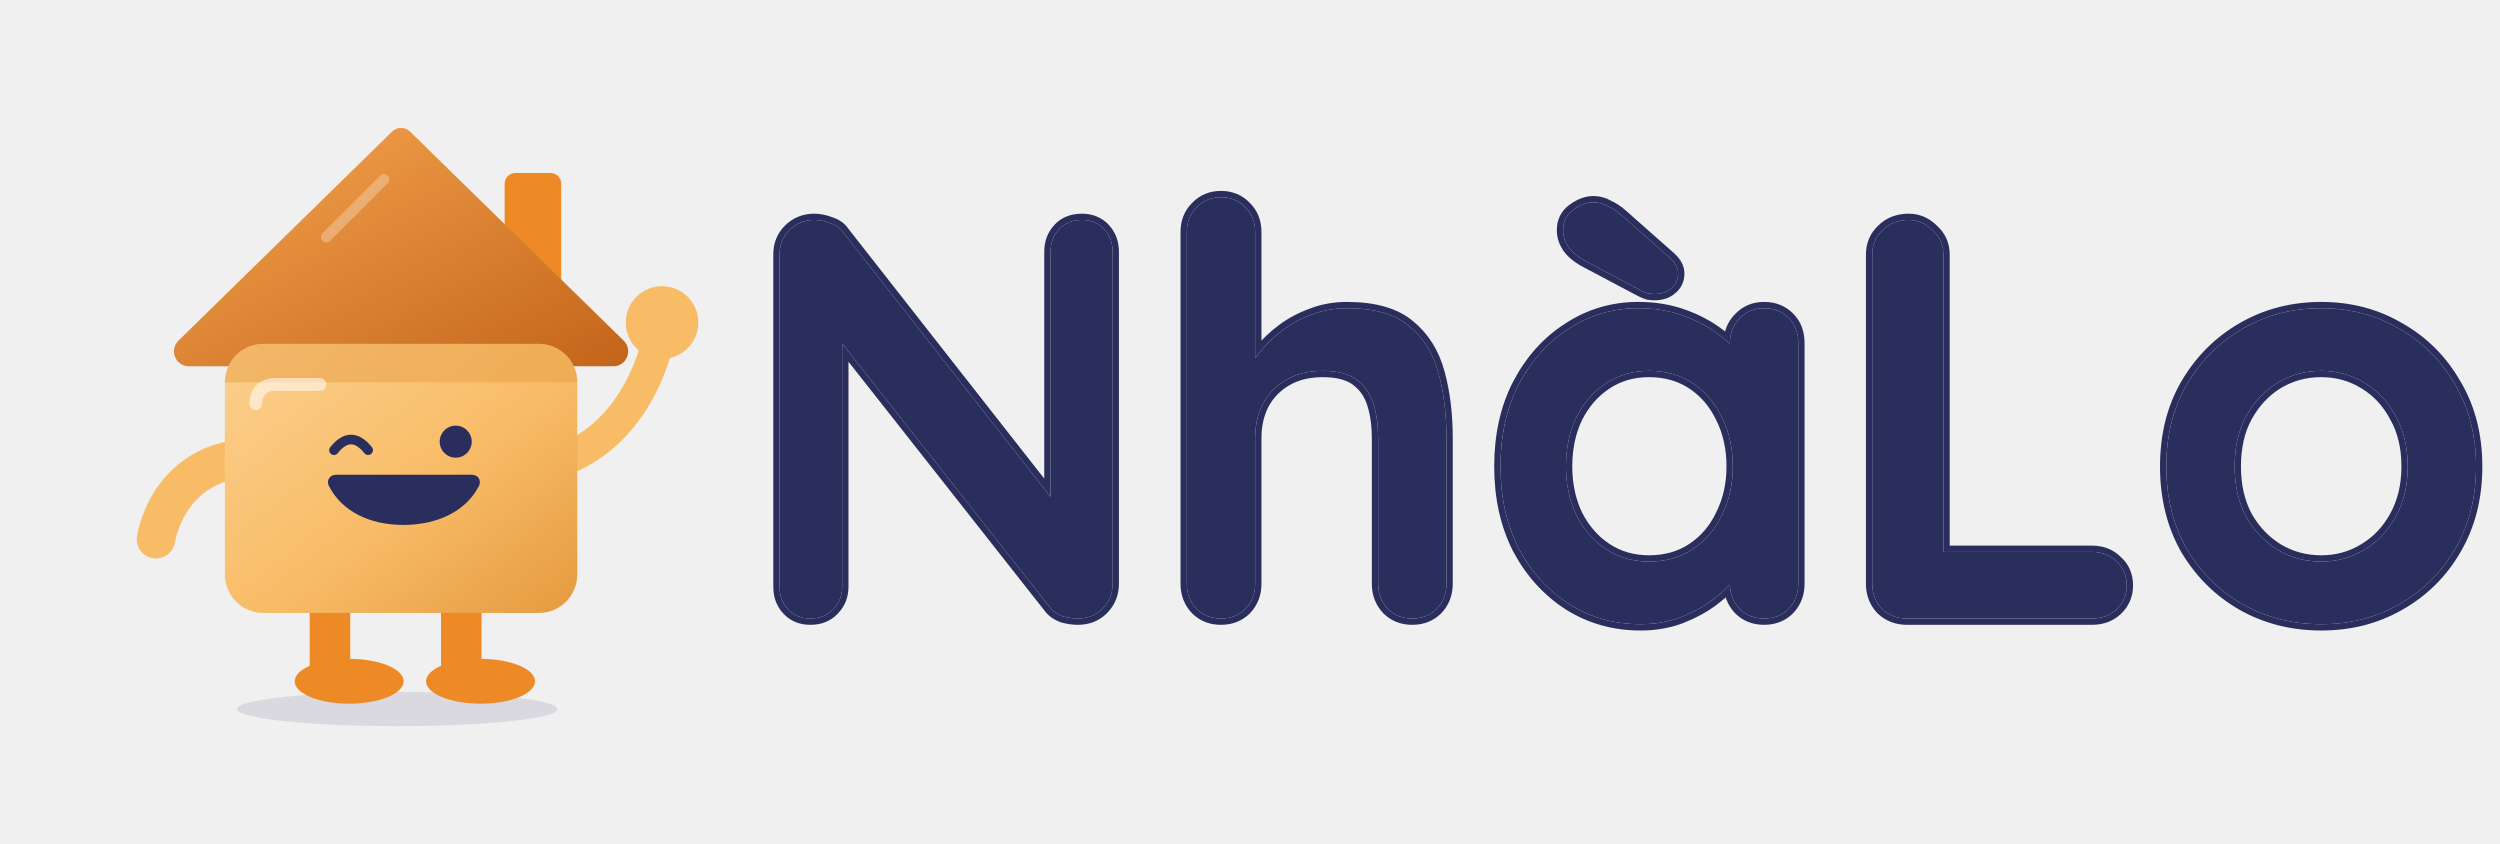
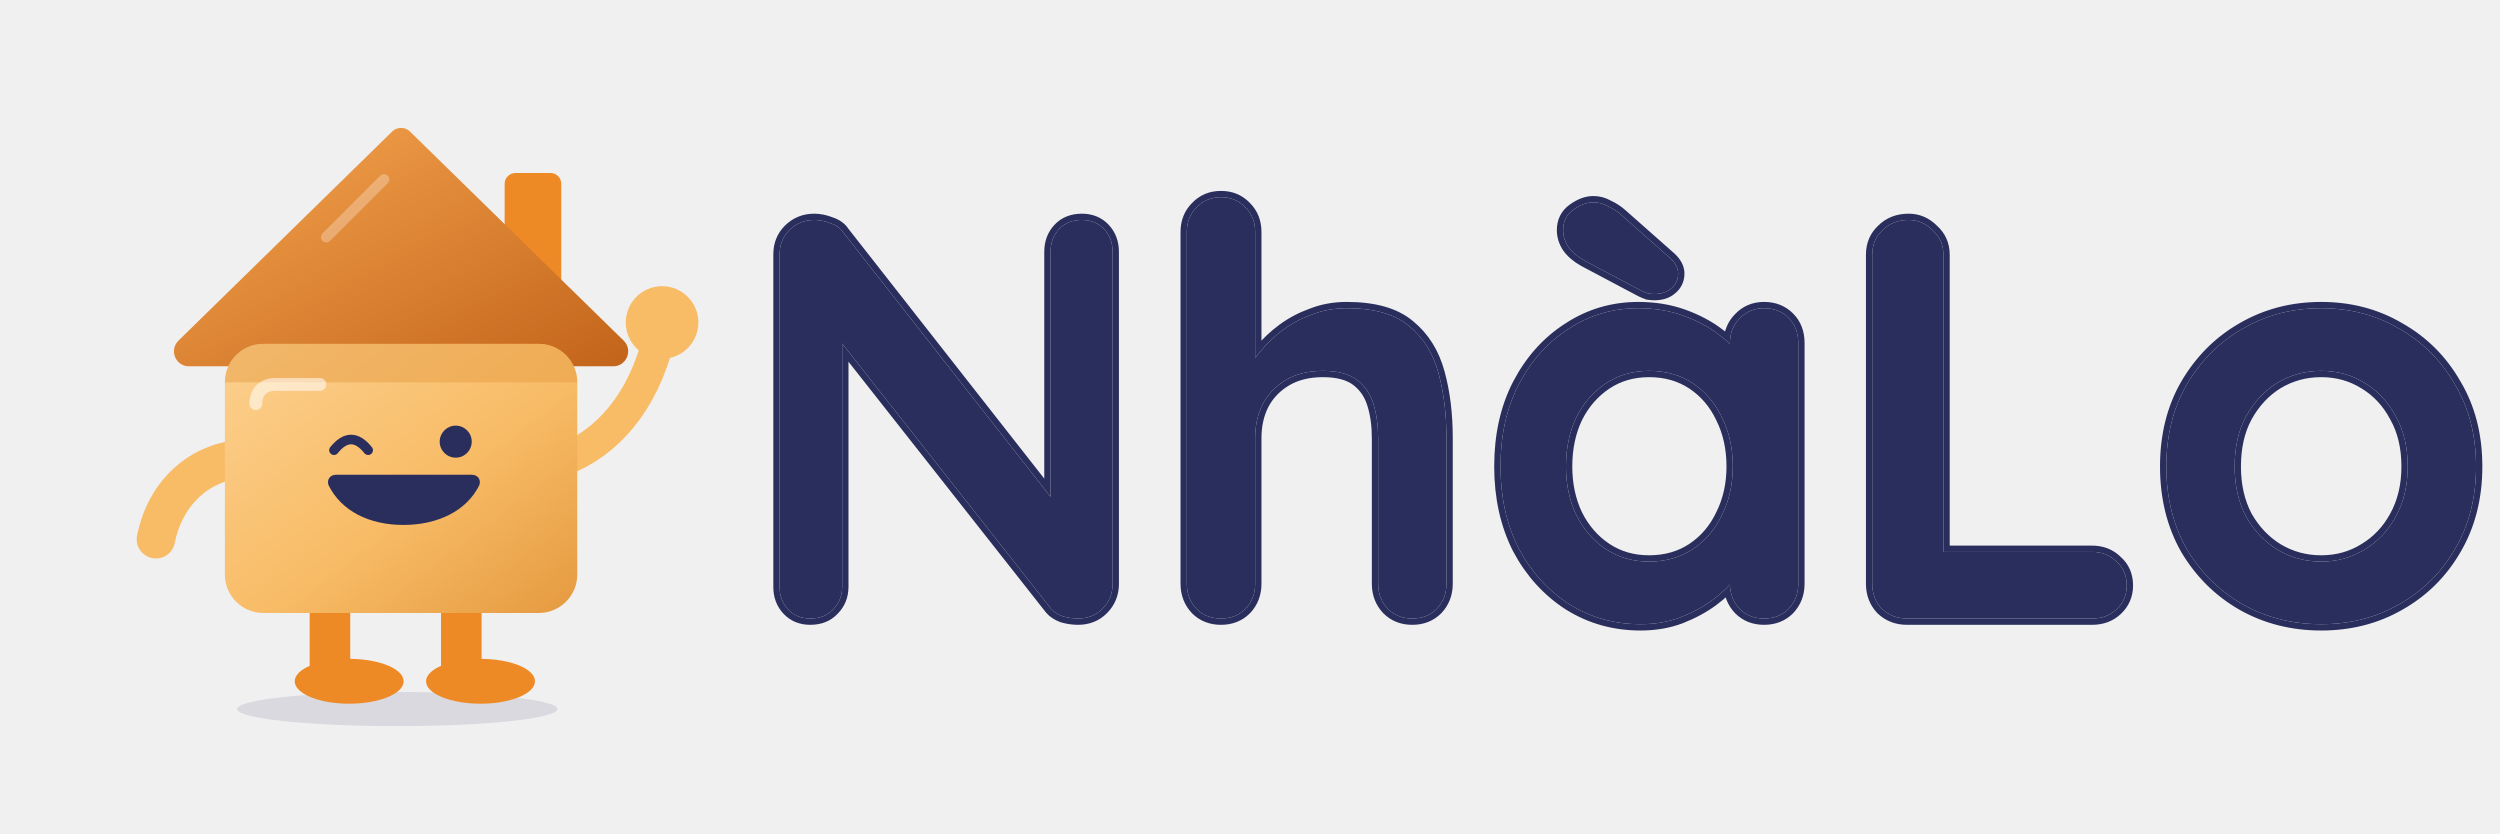
- <svg xmlns="http://www.w3.org/2000/svg" width="172" height="58" viewBox="0 0 172 58" fill="none">
-   <g id="Property 1=LOGO TEXT 1">
-     <path id="Vector" opacity="0.12" d="M27.33 49.958C33.416 49.958 38.35 49.431 38.35 48.782C38.35 48.133 33.416 47.607 27.33 47.607C21.244 47.607 16.31 48.133 16.31 48.782C16.31 49.431 21.244 49.958 27.33 49.958Z" fill="#2A2E5C" />
-     <path id="Vector_2" d="M22.701 39.452V46.137" stroke="#EE8A26" stroke-width="2.792" stroke-linecap="round" stroke-linejoin="round" />
-     <path id="Vector_3" d="M24.024 48.415C26.093 48.415 27.77 47.724 27.77 46.872C27.77 46.02 26.093 45.329 24.024 45.329C21.954 45.329 20.277 46.02 20.277 46.872C20.277 47.724 21.954 48.415 24.024 48.415Z" fill="#EE8A26" />
-     <path id="Vector_4" d="M31.737 39.452V46.137" stroke="#EE8A26" stroke-width="2.792" stroke-linecap="round" stroke-linejoin="round" />
-     <path id="Vector_5" d="M33.06 48.415C35.129 48.415 36.807 47.724 36.807 46.872C36.807 46.02 35.129 45.329 33.06 45.329C30.991 45.329 29.313 46.02 29.313 46.872C29.313 47.724 30.991 48.415 33.06 48.415Z" fill="#EE8A26" />
-     <path id="Vector_6" d="M16.456 31.591C13.518 31.885 11.314 34.089 10.726 37.101" stroke="#F8BC67" stroke-width="2.645" stroke-linecap="round" stroke-linejoin="round" />
-     <path id="Vector_7" d="M38.864 31.591C41.802 30.415 44.227 27.697 45.329 23.289" stroke="#F8BC67" stroke-width="2.204" stroke-linecap="round" stroke-linejoin="round" />
-     <path id="Vector_8" d="M45.55 24.685C46.929 24.685 48.047 23.567 48.047 22.187C48.047 20.808 46.929 19.689 45.55 19.689C44.17 19.689 43.052 20.808 43.052 22.187C43.052 23.567 44.17 24.685 45.55 24.685Z" fill="#F8BC67" />
-     <path id="Vector_9" d="M35.454 11.904H37.879C38.283 11.904 38.613 12.235 38.613 12.639V20.867H34.72V12.639C34.72 12.235 35.05 11.904 35.454 11.904Z" fill="#EE8A26" />
-     <path id="Vector_10" d="M26.976 9.053C27.322 8.715 27.865 8.715 28.21 9.053L42.911 23.438C43.565 24.085 43.11 25.201 42.191 25.201H12.995C12.077 25.201 11.622 24.085 12.275 23.438L26.976 9.053Z" fill="url(#paint0_linear_154_346)" />
-     <path id="Vector_11" d="M18.116 23.659H37.071C38.532 23.659 39.715 24.841 39.715 26.303V39.528C39.715 40.989 38.532 42.172 37.071 42.172H18.116C16.654 42.172 15.471 40.989 15.471 39.528V26.303C15.471 24.841 16.654 23.659 18.116 23.659Z" fill="url(#paint1_linear_154_346)" />
-     <path id="Vector_12" opacity="0.45" d="M15.471 26.303C15.471 24.841 16.654 23.659 18.116 23.659H37.071C38.532 23.659 39.715 24.841 39.715 26.303H15.471Z" fill="#E59A3F" />
-     <path id="Vector_13" opacity="0.55" d="M17.602 27.773C17.602 26.965 18.116 26.45 18.924 26.45H22.01" stroke="white" stroke-width="0.882" stroke-linecap="round" />
-     <path id="Vector_14" opacity="0.28" d="M26.418 12.345L22.451 16.312" stroke="white" stroke-width="0.735" stroke-linecap="round" />
-     <path id="Vector_15" d="M22.978 30.973C23.762 29.994 24.545 29.994 25.329 30.973" stroke="#2A2E5C" stroke-width="0.661" stroke-linecap="round" />
-     <path id="Vector_16" d="M31.353 31.488C31.962 31.488 32.455 30.994 32.455 30.386C32.455 29.777 31.962 29.284 31.353 29.284C30.744 29.284 30.251 29.777 30.251 30.386C30.251 30.994 30.744 31.488 31.353 31.488Z" fill="#2A2E5C" />
-     <path id="Vector_17" d="M23.125 32.663H32.455C32.896 32.663 33.116 33.03 32.969 33.398C32.087 35.161 30.104 36.116 27.753 36.116C25.402 36.116 23.492 35.161 22.61 33.398C22.463 33.03 22.684 32.663 23.125 32.663Z" fill="#2A2E5C" />
-     <path id="Vector_18" d="M74.433 15.135C75.06 15.135 75.569 15.344 75.961 15.762C76.353 16.18 76.549 16.702 76.549 17.328V40.165C76.549 40.844 76.314 41.419 75.844 41.889C75.4 42.332 74.838 42.554 74.159 42.554C73.82 42.554 73.467 42.502 73.102 42.398C72.762 42.267 72.501 42.097 72.318 41.889L56.924 22.342L57.943 21.716V40.361C57.943 40.987 57.734 41.51 57.316 41.928C56.924 42.345 56.402 42.554 55.749 42.554C55.122 42.554 54.613 42.345 54.221 41.928C53.83 41.51 53.634 40.987 53.634 40.361V17.524C53.634 16.845 53.856 16.284 54.3 15.84C54.77 15.37 55.344 15.135 56.023 15.135C56.389 15.135 56.767 15.213 57.159 15.37C57.551 15.501 57.838 15.71 58.021 15.997L72.945 35.034L72.279 35.504V17.328C72.279 16.702 72.475 16.18 72.867 15.762C73.258 15.344 73.781 15.135 74.433 15.135ZM92.661 21.206C94.542 21.206 95.965 21.611 96.931 22.421C97.923 23.23 98.602 24.314 98.968 25.672C99.334 27.004 99.516 28.492 99.516 30.137V40.165C99.516 40.844 99.294 41.419 98.85 41.889C98.406 42.332 97.845 42.554 97.166 42.554C96.487 42.554 95.926 42.332 95.482 41.889C95.038 41.419 94.816 40.844 94.816 40.165V30.137C94.816 29.276 94.711 28.505 94.502 27.826C94.293 27.121 93.915 26.56 93.367 26.142C92.818 25.724 92.035 25.515 91.016 25.515C90.024 25.515 89.175 25.724 88.47 26.142C87.765 26.56 87.23 27.121 86.864 27.826C86.525 28.505 86.355 29.276 86.355 30.137V40.165C86.355 40.844 86.133 41.419 85.689 41.889C85.245 42.332 84.684 42.554 84.005 42.554C83.326 42.554 82.764 42.332 82.32 41.889C81.876 41.419 81.654 40.844 81.654 40.165V15.958C81.654 15.279 81.876 14.717 82.32 14.273C82.764 13.803 83.326 13.568 84.005 13.568C84.684 13.568 85.245 13.803 85.689 14.273C86.133 14.717 86.355 15.279 86.355 15.958V25.672L85.767 25.554C86.002 25.11 86.329 24.64 86.747 24.144C87.165 23.622 87.674 23.139 88.274 22.695C88.875 22.251 89.541 21.898 90.272 21.637C91.003 21.35 91.8 21.206 92.661 21.206ZM121.371 21.206C122.05 21.206 122.611 21.428 123.055 21.872C123.5 22.316 123.721 22.891 123.721 23.596V40.165C123.721 40.844 123.5 41.419 123.055 41.889C122.611 42.332 122.05 42.554 121.371 42.554C120.692 42.554 120.13 42.332 119.687 41.889C119.243 41.419 119.02 40.844 119.02 40.165V38.246L119.882 38.598C119.882 38.938 119.7 39.355 119.334 39.852C118.968 40.322 118.472 40.792 117.846 41.262C117.219 41.732 116.475 42.137 115.613 42.476C114.777 42.789 113.864 42.946 112.871 42.946C111.07 42.946 109.437 42.489 107.975 41.575C106.512 40.635 105.35 39.355 104.489 37.736C103.653 36.091 103.235 34.211 103.235 32.096C103.235 29.954 103.653 28.074 104.489 26.455C105.35 24.81 106.499 23.531 107.936 22.617C109.371 21.677 110.965 21.206 112.715 21.206C113.838 21.206 114.868 21.376 115.809 21.716C116.749 22.055 117.558 22.486 118.237 23.008C118.942 23.531 119.478 24.066 119.843 24.614C120.235 25.137 120.43 25.581 120.43 25.946L119.02 26.455V23.596C119.02 22.917 119.243 22.355 119.687 21.912C120.13 21.441 120.692 21.206 121.371 21.206ZM113.458 38.637C114.607 38.637 115.613 38.35 116.475 37.776C117.336 37.201 118.003 36.418 118.472 35.425C118.968 34.433 119.217 33.323 119.217 32.096C119.217 30.842 118.968 29.719 118.472 28.727C118.003 27.735 117.336 26.951 116.475 26.377C115.613 25.802 114.607 25.515 113.458 25.515C112.336 25.515 111.344 25.802 110.481 26.377C109.62 26.951 108.941 27.735 108.445 28.727C107.975 29.719 107.74 30.842 107.74 32.096C107.74 33.323 107.975 34.433 108.445 35.425C108.941 36.418 109.62 37.201 110.481 37.776C111.344 38.35 112.336 38.637 113.458 38.637ZM113.811 20.227C113.681 20.227 113.536 20.214 113.38 20.188C113.223 20.136 113.067 20.07 112.91 19.992L108.993 17.916C108.523 17.655 108.157 17.342 107.896 16.976C107.661 16.61 107.544 16.232 107.544 15.84C107.544 15.239 107.779 14.769 108.249 14.43C108.719 14.09 109.176 13.921 109.62 13.921C109.986 13.921 110.325 14.012 110.638 14.195C110.978 14.352 111.278 14.547 111.539 14.782L114.907 17.759C115.274 18.099 115.456 18.451 115.456 18.817C115.456 19.235 115.3 19.574 114.987 19.835C114.699 20.096 114.307 20.227 113.811 20.227ZM143.931 37.971C144.609 37.971 145.171 38.193 145.615 38.637C146.085 39.055 146.32 39.603 146.32 40.282C146.32 40.935 146.085 41.484 145.615 41.928C145.171 42.345 144.609 42.554 143.931 42.554H131.2C130.521 42.554 129.946 42.332 129.477 41.889C129.033 41.419 128.81 40.844 128.81 40.165V17.524C128.81 16.845 129.046 16.284 129.516 15.84C129.985 15.37 130.587 15.135 131.317 15.135C131.945 15.135 132.493 15.37 132.963 15.84C133.459 16.284 133.707 16.845 133.707 17.524V38.637L132.845 37.971H143.931ZM170.352 32.096C170.352 34.237 169.869 36.13 168.903 37.776C167.963 39.395 166.683 40.661 165.064 41.575C163.471 42.489 161.682 42.946 159.698 42.946C157.713 42.946 155.911 42.489 154.292 41.575C152.699 40.661 151.42 39.395 150.453 37.776C149.513 36.13 149.043 34.237 149.043 32.096C149.043 29.954 149.513 28.074 150.453 26.455C151.42 24.81 152.699 23.531 154.292 22.617C155.911 21.677 157.713 21.206 159.698 21.206C161.682 21.206 163.471 21.677 165.064 22.617C166.683 23.531 167.963 24.81 168.903 26.455C169.869 28.074 170.352 29.954 170.352 32.096ZM165.651 32.096C165.651 30.764 165.377 29.615 164.829 28.649C164.306 27.657 163.589 26.886 162.675 26.338C161.786 25.789 160.795 25.515 159.698 25.515C158.601 25.515 157.595 25.789 156.682 26.338C155.794 26.886 155.075 27.657 154.527 28.649C154.005 29.615 153.743 30.764 153.743 32.096C153.743 33.401 154.005 34.55 154.527 35.543C155.075 36.509 155.794 37.266 156.682 37.815C157.595 38.363 158.601 38.637 159.698 38.637C160.795 38.637 161.786 38.363 162.675 37.815C163.589 37.266 164.306 36.509 164.829 35.543C165.377 34.55 165.651 33.401 165.651 32.096Z" fill="#2A2E5C" />
-     <g id="Mask group">
-       <mask id="mask0_154_346" style="mask-type:luminance" maskUnits="userSpaceOnUse" x="53" y="13" width="118" height="31">
-         <g id="Group">
-           <path id="Vector_19" d="M170.89 13.075H53.188V43.421H170.89V13.075Z" fill="white" />
-           <path id="Vector_20" d="M74.433 15.135C75.06 15.135 75.569 15.344 75.961 15.762C76.352 16.18 76.548 16.702 76.548 17.328V40.165C76.548 40.844 76.313 41.419 75.843 41.889C75.399 42.332 74.838 42.554 74.159 42.554C73.819 42.554 73.467 42.502 73.101 42.398C72.762 42.267 72.501 42.097 72.318 41.889L56.924 22.342L57.942 21.716V40.361C57.942 40.987 57.733 41.51 57.315 41.928C56.924 42.345 56.401 42.554 55.749 42.554C55.122 42.554 54.612 42.345 54.221 41.928C53.829 41.51 53.633 40.987 53.633 40.361V17.524C53.633 16.845 53.855 16.284 54.299 15.84C54.769 15.37 55.344 15.135 56.023 15.135C56.388 15.135 56.767 15.213 57.159 15.37C57.55 15.501 57.838 15.71 58.02 15.997L72.944 35.034L72.278 35.504V17.328C72.278 16.702 72.474 16.18 72.866 15.762C73.258 15.344 73.78 15.135 74.433 15.135ZM92.661 21.206C94.541 21.206 95.964 21.611 96.931 22.421C97.923 23.23 98.602 24.314 98.967 25.672C99.333 27.004 99.516 28.492 99.516 30.137V40.165C99.516 40.844 99.294 41.419 98.85 41.889C98.406 42.332 97.845 42.554 97.166 42.554C96.487 42.554 95.925 42.332 95.481 41.889C95.037 41.419 94.815 40.844 94.815 40.165V30.137C94.815 29.276 94.711 28.505 94.502 27.826C94.293 27.121 93.915 26.56 93.366 26.142C92.818 25.724 92.034 25.515 91.016 25.515C90.023 25.515 89.175 25.724 88.47 26.142C87.765 26.56 87.229 27.121 86.864 27.826C86.524 28.505 86.355 29.276 86.355 30.137V40.165C86.355 40.844 86.132 41.419 85.689 41.889C85.245 42.332 84.683 42.554 84.004 42.554C83.325 42.554 82.764 42.332 82.32 41.889C81.876 41.419 81.654 40.844 81.654 40.165V15.958C81.654 15.279 81.876 14.717 82.32 14.273C82.764 13.803 83.325 13.568 84.004 13.568C84.683 13.568 85.245 13.803 85.689 14.273C86.132 14.717 86.355 15.279 86.355 15.958V25.672L85.767 25.554C86.002 25.11 86.328 24.64 86.746 24.144C87.164 23.622 87.673 23.139 88.274 22.695C88.874 22.251 89.54 21.898 90.272 21.637C91.003 21.35 91.799 21.206 92.661 21.206ZM121.371 21.206C122.049 21.206 122.611 21.428 123.055 21.872C123.499 22.316 123.72 22.891 123.72 23.596V40.165C123.72 40.844 123.499 41.419 123.055 41.889C122.611 42.332 122.049 42.554 121.371 42.554C120.691 42.554 120.13 42.332 119.686 41.889C119.242 41.419 119.02 40.844 119.02 40.165V38.246L119.882 38.598C119.882 38.938 119.7 39.355 119.333 39.852C118.968 40.322 118.472 40.792 117.845 41.262C117.219 41.732 116.474 42.137 115.612 42.476C114.777 42.789 113.863 42.946 112.87 42.946C111.069 42.946 109.437 42.489 107.974 41.575C106.512 40.635 105.35 39.355 104.488 37.736C103.652 36.091 103.235 34.211 103.235 32.096C103.235 29.954 103.652 28.074 104.488 26.455C105.35 24.81 106.499 23.531 107.935 22.617C109.371 21.677 110.964 21.206 112.714 21.206C113.837 21.206 114.868 21.376 115.809 21.716C116.748 22.055 117.558 22.486 118.236 23.008C118.942 23.531 119.477 24.066 119.843 24.614C120.235 25.137 120.43 25.581 120.43 25.946L119.02 26.455V23.596C119.02 22.917 119.242 22.355 119.686 21.912C120.13 21.441 120.691 21.206 121.371 21.206ZM113.458 38.637C114.607 38.637 115.612 38.35 116.474 37.776C117.336 37.201 118.002 36.418 118.472 35.425C118.968 34.433 119.216 33.323 119.216 32.096C119.216 30.842 118.968 29.719 118.472 28.727C118.002 27.735 117.336 26.951 116.474 26.377C115.612 25.802 114.607 25.515 113.458 25.515C112.335 25.515 111.343 25.802 110.481 26.377C109.619 26.951 108.941 27.735 108.444 28.727C107.974 29.719 107.739 30.842 107.739 32.096C107.739 33.323 107.974 34.433 108.444 35.425C108.941 36.418 109.619 37.201 110.481 37.776C111.343 38.35 112.335 38.637 113.458 38.637ZM113.81 20.227C113.68 20.227 113.536 20.214 113.38 20.188C113.223 20.136 113.067 20.07 112.909 19.992L108.993 17.916C108.522 17.655 108.157 17.342 107.896 16.976C107.661 16.61 107.543 16.232 107.543 15.84C107.543 15.239 107.778 14.769 108.248 14.43C108.718 14.09 109.176 13.921 109.619 13.921C109.985 13.921 110.325 14.012 110.638 14.195C110.977 14.352 111.277 14.547 111.538 14.782L114.907 17.759C115.273 18.099 115.455 18.451 115.455 18.817C115.455 19.235 115.299 19.574 114.986 19.835C114.699 20.096 114.306 20.227 113.81 20.227ZM143.93 37.971C144.609 37.971 145.17 38.193 145.614 38.637C146.085 39.055 146.32 39.603 146.32 40.282C146.32 40.935 146.085 41.484 145.614 41.928C145.17 42.345 144.609 42.554 143.93 42.554H131.2C130.52 42.554 129.946 42.332 129.477 41.889C129.032 41.419 128.81 40.844 128.81 40.165V17.524C128.81 16.845 129.045 16.284 129.516 15.84C129.985 15.37 130.586 15.135 131.317 15.135C131.944 15.135 132.493 15.37 132.962 15.84C133.458 16.284 133.707 16.845 133.707 17.524V38.637L132.845 37.971H143.93ZM170.351 32.096C170.351 34.237 169.869 36.13 168.902 37.776C167.962 39.395 166.682 40.661 165.063 41.575C163.47 42.489 161.682 42.946 159.697 42.946C157.713 42.946 155.911 42.489 154.291 41.575C152.698 40.661 151.419 39.395 150.452 37.776C149.513 36.13 149.042 34.237 149.042 32.096C149.042 29.954 149.513 28.074 150.452 26.455C151.419 24.81 152.698 23.531 154.291 22.617C155.911 21.677 157.713 21.206 159.697 21.206C161.682 21.206 163.47 21.677 165.063 22.617C166.682 23.531 167.962 24.81 168.902 26.455C169.869 28.074 170.351 29.954 170.351 32.096ZM165.651 32.096C165.651 30.764 165.377 29.615 164.828 28.649C164.306 27.657 163.588 26.886 162.675 26.338C161.786 25.789 160.794 25.515 159.697 25.515C158.601 25.515 157.595 25.789 156.681 26.338C155.794 26.886 155.075 27.657 154.527 28.649C154.004 29.615 153.743 30.764 153.743 32.096C153.743 33.401 154.004 34.55 154.527 35.543C155.075 36.509 155.794 37.266 156.681 37.815C157.595 38.363 158.601 38.637 159.697 38.637C160.794 38.637 161.786 38.363 162.675 37.815C163.588 37.266 164.306 36.509 164.828 35.543C165.377 34.55 165.651 33.401 165.651 32.096Z" fill="black" />
-         </g>
-       </mask>
-       <g mask="url(#mask0_154_346)">
-         <path id="Vector_21" d="M74.433 15.135C75.06 15.135 75.569 15.344 75.961 15.762C76.352 16.18 76.548 16.702 76.548 17.328V40.165C76.548 40.844 76.313 41.419 75.843 41.889C75.399 42.332 74.838 42.554 74.159 42.554C73.819 42.554 73.467 42.502 73.101 42.398C72.762 42.267 72.5 42.097 72.318 41.889L56.924 22.342L57.942 21.716V40.361C57.942 40.987 57.733 41.51 57.315 41.928C56.924 42.345 56.401 42.554 55.749 42.554C55.122 42.554 54.612 42.345 54.221 41.928C53.829 41.51 53.633 40.987 53.633 40.361V17.524C53.633 16.845 53.855 16.284 54.299 15.84C54.769 15.37 55.344 15.135 56.023 15.135C56.388 15.135 56.767 15.213 57.159 15.37C57.55 15.501 57.838 15.71 58.02 15.997L72.944 35.034L72.278 35.504V17.328C72.278 16.702 72.474 16.18 72.866 15.762C73.258 15.344 73.78 15.135 74.433 15.135ZM92.661 21.206C94.541 21.206 95.964 21.611 96.931 22.421C97.923 23.23 98.602 24.314 98.967 25.672C99.333 27.004 99.516 28.492 99.516 30.137V40.165C99.516 40.844 99.294 41.419 98.85 41.889C98.406 42.332 97.845 42.554 97.166 42.554C96.487 42.554 95.925 42.332 95.481 41.889C95.037 41.419 94.815 40.844 94.815 40.165V30.137C94.815 29.276 94.711 28.505 94.502 27.826C94.293 27.121 93.915 26.56 93.366 26.142C92.818 25.724 92.034 25.515 91.016 25.515C90.023 25.515 89.175 25.724 88.47 26.142C87.765 26.56 87.229 27.121 86.864 27.826C86.524 28.505 86.355 29.276 86.355 30.137V40.165C86.355 40.844 86.132 41.419 85.689 41.889C85.245 42.332 84.683 42.554 84.004 42.554C83.325 42.554 82.764 42.332 82.32 41.889C81.876 41.419 81.654 40.844 81.654 40.165V15.958C81.654 15.279 81.876 14.717 82.32 14.273C82.764 13.803 83.325 13.568 84.004 13.568C84.683 13.568 85.245 13.803 85.689 14.273C86.132 14.717 86.355 15.279 86.355 15.958V25.672L85.767 25.554C86.002 25.11 86.328 24.64 86.746 24.144C87.164 23.622 87.673 23.139 88.274 22.695C88.874 22.251 89.54 21.898 90.272 21.637C91.003 21.35 91.799 21.206 92.661 21.206ZM121.371 21.206C122.049 21.206 122.611 21.428 123.055 21.872C123.499 22.316 123.72 22.891 123.72 23.596V40.165C123.72 40.844 123.499 41.419 123.055 41.889C122.611 42.332 122.049 42.554 121.371 42.554C120.691 42.554 120.13 42.332 119.686 41.889C119.242 41.419 119.02 40.844 119.02 40.165V38.246L119.882 38.598C119.882 38.938 119.7 39.355 119.333 39.852C118.968 40.322 118.472 40.792 117.845 41.262C117.219 41.732 116.474 42.137 115.612 42.476C114.777 42.789 113.863 42.946 112.87 42.946C111.069 42.946 109.437 42.489 107.974 41.575C106.512 40.635 105.35 39.355 104.488 37.736C103.652 36.091 103.235 34.211 103.235 32.096C103.235 29.954 103.652 28.074 104.488 26.455C105.35 24.81 106.499 23.531 107.935 22.617C109.371 21.677 110.964 21.206 112.714 21.206C113.837 21.206 114.868 21.376 115.809 21.716C116.748 22.055 117.558 22.486 118.236 23.008C118.942 23.531 119.477 24.066 119.843 24.614C120.235 25.137 120.43 25.581 120.43 25.946L119.02 26.455V23.596C119.02 22.917 119.242 22.355 119.686 21.912C120.13 21.441 120.691 21.206 121.371 21.206ZM113.458 38.637C114.607 38.637 115.612 38.35 116.474 37.776C117.336 37.201 118.002 36.418 118.472 35.425C118.968 34.433 119.216 33.323 119.216 32.096C119.216 30.842 118.968 29.719 118.472 28.727C118.002 27.735 117.336 26.951 116.474 26.377C115.612 25.802 114.607 25.515 113.458 25.515C112.335 25.515 111.343 25.802 110.481 26.377C109.619 26.951 108.941 27.735 108.444 28.727C107.974 29.719 107.739 30.842 107.739 32.096C107.739 33.323 107.974 34.433 108.444 35.425C108.941 36.418 109.619 37.201 110.481 37.776C111.343 38.35 112.335 38.637 113.458 38.637ZM113.81 20.227C113.68 20.227 113.536 20.214 113.38 20.188C113.223 20.136 113.067 20.07 112.909 19.992L108.993 17.916C108.522 17.655 108.157 17.342 107.896 16.976C107.661 16.61 107.543 16.232 107.543 15.84C107.543 15.239 107.778 14.769 108.248 14.43C108.718 14.09 109.176 13.921 109.619 13.921C109.985 13.921 110.325 14.012 110.638 14.195C110.977 14.352 111.277 14.547 111.538 14.782L114.907 17.759C115.273 18.099 115.455 18.451 115.455 18.817C115.455 19.235 115.299 19.574 114.986 19.835C114.699 20.096 114.306 20.227 113.81 20.227ZM143.93 37.971C144.609 37.971 145.17 38.193 145.614 38.637C146.085 39.055 146.32 39.603 146.32 40.282C146.32 40.935 146.085 41.484 145.614 41.928C145.17 42.345 144.609 42.554 143.93 42.554H131.2C130.52 42.554 129.946 42.332 129.477 41.889C129.032 41.419 128.81 40.844 128.81 40.165V17.524C128.81 16.845 129.045 16.284 129.516 15.84C129.985 15.37 130.586 15.135 131.317 15.135C131.944 15.135 132.493 15.37 132.962 15.84C133.458 16.284 133.707 16.845 133.707 17.524V38.637L132.845 37.971H143.93ZM170.351 32.096C170.351 34.237 169.869 36.13 168.902 37.776C167.962 39.395 166.682 40.661 165.063 41.575C163.47 42.489 161.682 42.946 159.697 42.946C157.713 42.946 155.911 42.489 154.291 41.575C152.698 40.661 151.419 39.395 150.452 37.776C149.513 36.13 149.042 34.237 149.042 32.096C149.042 29.954 149.513 28.074 150.452 26.455C151.419 24.81 152.698 23.531 154.291 22.617C155.911 21.677 157.713 21.206 159.697 21.206C161.682 21.206 163.47 21.677 165.063 22.617C166.682 23.531 167.962 24.81 168.902 26.455C169.869 28.074 170.351 29.954 170.351 32.096ZM165.651 32.096C165.651 30.764 165.377 29.615 164.828 28.649C164.306 27.657 163.588 26.886 162.675 26.338C161.786 25.789 160.794 25.515 159.697 25.515C158.601 25.515 157.595 25.789 156.681 26.338C155.794 26.886 155.075 27.657 154.527 28.649C154.004 29.615 153.743 30.764 153.743 32.096C153.743 33.401 154.004 34.55 154.527 35.543C155.075 36.509 155.794 37.266 156.681 37.815C157.595 38.363 158.601 38.637 159.697 38.637C160.794 38.637 161.786 38.363 162.675 37.815C163.588 37.266 164.306 36.509 164.828 35.543C165.377 34.55 165.651 33.401 165.651 32.096Z" stroke="#2A2E5C" stroke-width="0.867" />
-       </g>
-     </g>
-   </g>
+ <svg xmlns="http://www.w3.org/2000/svg" xmlns:xlink="http://www.w3.org/1999/xlink" width="1587" height="529" viewBox="0 0 1587 529" fill="none">
+   <path opacity="0.12" d="M252.163 460.945C308.319 460.945 353.842 456.09 353.842 450.1C353.842 444.11 308.319 439.254 252.163 439.254C196.007 439.254 150.484 444.11 150.484 450.1C150.484 456.09 196.007 460.945 252.163 460.945Z" fill="#2A2E5C" />
+   <path d="M209.459 364.011V425.697" stroke-width="25.759" stroke-linecap="round" stroke-linejoin="round" stroke="#EE8A26" />
+   <path d="M221.66 446.71C240.753 446.71 256.231 440.337 256.231 432.475C256.231 424.613 240.753 418.24 221.66 418.24C202.567 418.24 187.089 424.613 187.089 432.475C187.089 440.337 202.567 446.71 221.66 446.71Z" fill="#EE8A26" />
+   <path d="M292.834 364.011V425.697" stroke-width="25.759" stroke-linecap="round" stroke-linejoin="round" stroke="#EE8A26" />
+   <path d="M305.036 446.71C324.129 446.71 339.607 440.337 339.607 432.475C339.607 424.613 324.129 418.24 305.036 418.24C285.943 418.24 270.465 424.613 270.465 432.475C270.465 440.337 285.943 446.71 305.036 446.71Z" fill="#EE8A26" />
+   <path d="M151.837 291.48C124.723 294.191 104.387 314.527 98.964 342.32" stroke-width="24.403" stroke-linecap="round" stroke-linejoin="round" stroke="#F8BC67" />
+   <path d="M358.586 291.48C385.7 280.634 408.07 255.553 418.238 214.882" stroke-width="20.336" stroke-linecap="round" stroke-linejoin="round" stroke="#F8BC67" />
+   <path d="M420.273 227.761C433.002 227.761 443.321 217.442 443.321 204.714C443.321 191.985 433.002 181.667 420.273 181.667C407.545 181.667 397.226 191.985 397.226 204.714C397.226 217.442 407.545 227.761 420.273 227.761Z" fill="#F8BC67" />
+   <path d="M327.126 109.833H349.496C353.224 109.833 356.274 112.884 356.274 116.612V192.532H320.348V116.612C320.348 112.884 323.398 109.833 327.126 109.833Z" fill="#EE8A26" />
+   <path d="M248.901 83.532C252.087 80.414 257.103 80.414 260.289 83.532L395.929 216.258C401.962 222.223 397.76 232.526 389.286 232.526H119.904C111.431 232.526 107.228 222.223 113.261 216.258L248.901 83.532Z" fill="url(#paint0_linear_1243_4343)" />
+   <path d="M167.151 218.292H342.039C355.529 218.292 366.442 229.205 366.442 242.694V364.709C366.442 378.199 355.529 389.112 342.039 389.112H167.151C153.662 389.112 142.748 378.199 142.748 364.709V242.694C142.748 229.205 153.662 218.292 167.151 218.292Z" fill="url(#paint1_linear_1243_4343)" />
+   <path opacity="0.45" d="M142.748 242.694C142.748 229.205 153.662 218.292 167.151 218.292H342.039C355.529 218.292 366.442 229.205 366.442 242.694H142.748Z" fill="#E59A3F" />
+   <path opacity="0.55" d="M162.406 256.252C162.406 248.795 167.151 244.05 174.608 244.05H203.078" stroke-width="8.134" stroke-linecap="round" stroke="white" />
+   <path opacity="0.28" d="M243.749 113.901L207.145 150.505" stroke-width="6.779" stroke-linecap="round" stroke="white" />
+   <path d="M212.013 285.782C219.243 276.744 226.474 276.744 233.704 285.782" stroke-width="6.101" stroke-linecap="round" stroke="#2A2E5C" />
+   <path d="M289.289 290.527C294.904 290.527 299.456 285.975 299.456 280.359C299.456 274.744 294.904 270.191 289.289 270.191C283.673 270.191 279.121 274.744 279.121 280.359C279.121 285.975 283.673 290.527 289.289 290.527Z" fill="#2A2E5C" />
+   <path d="M213.368 301.373H299.457C303.524 301.373 305.557 304.762 304.202 308.152C296.067 324.42 277.765 333.232 256.074 333.232C234.382 333.232 216.758 324.42 208.623 308.152C207.268 304.762 209.301 301.373 213.368 301.373Z" fill="#2A2E5C" />
+   <use xlink:href="#stroke0_1243_4343" fill="#2A2E5C" />
+   <mask id="stroke1_1243_4343" maskUnits="userSpaceOnUse" x="490.759" y="120.637" width="1086" height="280" fill="black">
+     <rect fill="white" x="490.759" y="120.637" width="1086" height="280" />
+     <use xlink:href="#stroke0_1243_4343" />
+   </mask>
+   <path d="M686.778 139.645C692.56 139.645 697.259 141.573 700.873 145.428C704.487 149.283 706.294 154.102 706.294 159.884V370.59C706.294 376.855 704.126 382.156 699.789 386.493C695.693 390.589 690.512 392.637 684.248 392.637C681.115 392.637 677.863 392.155 674.489 391.191C671.357 389.986 668.948 388.42 667.261 386.493L525.224 206.146L534.621 200.363V372.397C534.621 378.18 532.694 382.999 528.838 386.854C525.224 390.709 520.405 392.637 514.382 392.637C508.599 392.637 503.901 390.709 500.287 386.854C496.672 382.999 494.865 378.18 494.865 372.397V161.691C494.865 155.427 496.913 150.247 501.009 146.15C505.346 141.813 510.647 139.645 516.912 139.645C520.285 139.645 523.779 140.368 527.393 141.813C531.007 143.018 533.657 144.946 535.344 147.596L673.044 323.245L666.9 327.582V159.884C666.9 154.102 668.707 149.283 672.321 145.428C675.935 141.573 680.754 139.645 686.778 139.645ZM854.963 195.665C872.311 195.665 885.443 199.399 894.358 206.868C903.514 214.338 909.778 224.337 913.152 236.866C916.525 249.154 918.211 262.888 918.211 278.068V370.59C918.211 376.855 916.163 382.156 912.067 386.493C907.971 390.589 902.791 392.637 896.526 392.637C890.262 392.637 885.082 390.589 880.985 386.493C876.889 382.156 874.841 376.855 874.841 370.59V278.068C874.841 270.116 873.878 263.009 871.95 256.744C870.023 250.238 866.529 245.058 861.469 241.203C856.409 237.348 849.181 235.42 839.784 235.42C830.628 235.42 822.797 237.348 816.292 241.203C809.786 245.058 804.847 250.238 801.474 256.744C798.342 263.009 796.775 270.116 796.775 278.068V370.59C796.775 376.855 794.727 382.156 790.631 386.493C786.535 390.589 781.355 392.637 775.09 392.637C768.826 392.637 763.646 390.589 759.549 386.493C755.453 382.156 753.405 376.855 753.405 370.59V147.235C753.405 140.97 755.453 135.79 759.549 131.694C763.646 127.357 768.826 125.188 775.09 125.188C781.355 125.188 786.535 127.357 790.631 131.694C794.727 135.79 796.775 140.97 796.775 147.235V236.866L791.354 235.782C793.523 231.686 796.534 227.349 800.39 222.771C804.245 217.952 808.943 213.494 814.485 209.398C820.027 205.302 826.171 202.05 832.917 199.64C839.664 196.99 847.012 195.665 854.963 195.665ZM1119.86 195.665C1126.12 195.665 1131.3 197.713 1135.4 201.809C1139.5 205.905 1141.54 211.205 1141.54 217.711V370.59C1141.54 376.855 1139.5 382.156 1135.4 386.493C1131.3 390.589 1126.12 392.637 1119.86 392.637C1113.59 392.637 1108.41 390.589 1104.32 386.493C1100.22 382.156 1098.17 376.855 1098.17 370.59V352.881L1106.13 356.134C1106.13 359.266 1104.44 363.121 1101.07 367.699C1097.69 372.036 1093.11 376.373 1087.33 380.71C1081.55 385.047 1074.68 388.782 1066.73 391.914C1059.02 394.805 1050.59 396.251 1041.43 396.251C1024.81 396.251 1009.75 392.034 996.255 383.601C982.762 374.927 972.04 363.121 964.089 348.182C956.379 333.003 952.523 315.655 952.523 296.138C952.523 276.381 956.379 259.033 964.089 244.094C972.04 228.915 982.641 217.109 995.893 208.676C1009.15 200.002 1023.84 195.665 1039.99 195.665C1050.35 195.665 1059.86 197.231 1068.54 200.363C1077.21 203.495 1084.68 207.471 1090.95 212.29C1097.45 217.109 1102.39 222.048 1105.76 227.108C1109.38 231.927 1111.19 236.023 1111.19 239.396L1098.17 244.094V217.711C1098.17 211.446 1100.22 206.266 1104.32 202.17C1108.41 197.833 1113.59 195.665 1119.86 195.665ZM1046.85 356.495C1057.45 356.495 1066.73 353.845 1074.68 348.544C1082.63 343.243 1088.78 336.015 1093.11 326.859C1097.69 317.703 1099.98 307.463 1099.98 296.138C1099.98 284.573 1097.69 274.212 1093.11 265.057C1088.78 255.901 1082.63 248.672 1074.68 243.372C1066.73 238.071 1057.45 235.42 1046.85 235.42C1036.49 235.42 1027.34 238.071 1019.39 243.372C1011.43 248.672 1005.17 255.901 1000.59 265.057C996.255 274.212 994.086 284.573 994.086 296.138C994.086 307.463 996.255 317.703 1000.59 326.859C1005.17 336.015 1011.43 343.243 1019.39 348.544C1027.34 353.845 1036.49 356.495 1046.85 356.495ZM1050.11 186.629C1048.9 186.629 1047.58 186.509 1046.13 186.268C1044.68 185.786 1043.24 185.183 1041.79 184.461L1005.65 165.306C1001.31 162.896 997.941 160.005 995.532 156.632C993.364 153.258 992.279 149.765 992.279 146.15C992.279 140.609 994.448 136.272 998.785 133.139C1003.12 130.007 1007.34 128.441 1011.43 128.441C1014.81 128.441 1017.94 129.284 1020.83 130.971C1023.96 132.417 1026.73 134.224 1029.14 136.392L1060.23 163.86C1063.6 166.992 1065.29 170.245 1065.29 173.618C1065.29 177.473 1063.84 180.606 1060.95 183.015C1058.3 185.424 1054.68 186.629 1050.11 186.629ZM1328.01 350.351C1334.27 350.351 1339.45 352.399 1343.55 356.495C1347.89 360.35 1350.06 365.41 1350.06 371.675C1350.06 377.698 1347.89 382.758 1343.55 386.854C1339.45 390.709 1334.27 392.637 1328.01 392.637H1210.55C1204.29 392.637 1198.98 390.589 1194.65 386.493C1190.55 382.156 1188.5 376.855 1188.5 370.59V161.691C1188.5 155.427 1190.67 150.247 1195.01 146.15C1199.35 141.813 1204.89 139.645 1211.63 139.645C1217.42 139.645 1222.48 141.813 1226.81 146.15C1231.39 150.247 1233.68 155.427 1233.68 161.691V356.495L1225.73 350.351H1328.01ZM1571.79 296.138C1571.79 315.896 1567.34 333.364 1558.42 348.544C1549.75 363.482 1537.94 375.168 1523 383.601C1508.31 392.034 1491.8 396.251 1473.49 396.251C1455.18 396.251 1438.55 392.034 1423.61 383.601C1408.92 375.168 1397.11 363.482 1388.19 348.544C1379.52 333.364 1375.18 315.896 1375.18 296.138C1375.18 276.381 1379.52 259.033 1388.19 244.094C1397.11 228.915 1408.92 217.109 1423.61 208.676C1438.55 200.002 1455.18 195.665 1473.49 195.665C1491.8 195.665 1508.31 200.002 1523 208.676C1537.94 217.109 1549.75 228.915 1558.42 244.094C1567.34 259.033 1571.79 276.381 1571.79 296.138ZM1528.42 296.138C1528.42 283.85 1525.89 273.249 1520.83 264.334C1516.02 255.178 1509.39 248.07 1500.96 243.01C1492.76 237.95 1483.61 235.42 1473.49 235.42C1463.37 235.42 1454.09 237.95 1445.66 243.01C1437.47 248.07 1430.84 255.178 1425.78 264.334C1420.96 273.249 1418.55 283.85 1418.55 296.138C1418.55 308.186 1420.96 318.787 1425.78 327.943C1430.84 336.858 1437.47 343.845 1445.66 348.905C1454.09 353.965 1463.37 356.495 1473.49 356.495C1483.61 356.495 1492.76 353.965 1500.96 348.905C1509.39 343.845 1516.02 336.858 1520.83 327.943C1525.89 318.787 1528.42 308.186 1528.42 296.138Z" stroke-width="8" stroke="#2A2E5C" mask="url(#stroke1_1243_4343)" />
  <defs>
-     <linearGradient id="paint0_linear_154_346" x1="11.967" y1="8.8" x2="25.465" y2="34.519" gradientUnits="userSpaceOnUse">
+     <linearGradient id="paint0_linear_1243_4343" x1="110.418" y1="81.194" x2="234.958" y2="318.498" gradientUnits="userSpaceOnUse">
      <stop stop-color="#F7A650" />
      <stop offset="1" stop-color="#C2641A" />
    </linearGradient>
-     <linearGradient id="paint1_linear_154_346" x1="15.471" y1="23.659" x2="33.332" y2="47.047" gradientUnits="userSpaceOnUse">
+     <linearGradient id="paint1_linear_1243_4343" x1="142.748" y1="218.292" x2="307.541" y2="434.092" gradientUnits="userSpaceOnUse">
      <stop stop-color="#FCD08F" />
      <stop offset="0.55" stop-color="#F8BC67" />
      <stop offset="1" stop-color="#E59A3F" />
    </linearGradient>
+     <path id="stroke0_1243_4343" d="M686.778 139.645C692.56 139.645 697.259 141.573 700.873 145.428C704.487 149.283 706.294 154.102 706.294 159.884V370.59C706.294 376.855 704.126 382.156 699.789 386.493C695.693 390.589 690.512 392.637 684.248 392.637C681.115 392.637 677.863 392.155 674.489 391.191C671.357 389.986 668.948 388.42 667.261 386.493L525.224 206.146L534.621 200.363V372.397C534.621 378.18 532.694 382.999 528.838 386.854C525.224 390.709 520.405 392.637 514.382 392.637C508.599 392.637 503.901 390.709 500.287 386.854C496.672 382.999 494.865 378.18 494.865 372.397V161.691C494.865 155.427 496.913 150.247 501.009 146.15C505.346 141.813 510.647 139.645 516.912 139.645C520.285 139.645 523.779 140.368 527.393 141.813C531.007 143.018 533.657 144.946 535.344 147.596L673.044 323.245L666.9 327.582V159.884C666.9 154.102 668.707 149.283 672.321 145.428C675.935 141.573 680.754 139.645 686.778 139.645ZM854.963 195.665C872.311 195.665 885.443 199.399 894.358 206.868C903.514 214.338 909.778 224.337 913.152 236.866C916.525 249.154 918.211 262.888 918.211 278.068V370.59C918.211 376.855 916.163 382.156 912.067 386.493C907.971 390.589 902.791 392.637 896.526 392.637C890.262 392.637 885.082 390.589 880.985 386.493C876.889 382.156 874.841 376.855 874.841 370.59V278.068C874.841 270.116 873.878 263.009 871.95 256.744C870.023 250.238 866.529 245.058 861.469 241.203C856.409 237.348 849.181 235.42 839.784 235.42C830.628 235.42 822.797 237.348 816.292 241.203C809.786 245.058 804.847 250.238 801.474 256.744C798.342 263.009 796.775 270.116 796.775 278.068V370.59C796.775 376.855 794.727 382.156 790.631 386.493C786.535 390.589 781.355 392.637 775.09 392.637C768.826 392.637 763.646 390.589 759.549 386.493C755.453 382.156 753.405 376.855 753.405 370.59V147.235C753.405 140.97 755.453 135.79 759.549 131.694C763.646 127.357 768.826 125.188 775.09 125.188C781.355 125.188 786.535 127.357 790.631 131.694C794.727 135.79 796.775 140.97 796.775 147.235V236.866L791.354 235.782C793.523 231.686 796.534 227.349 800.39 222.771C804.245 217.952 808.943 213.494 814.485 209.398C820.027 205.302 826.171 202.05 832.917 199.64C839.664 196.99 847.012 195.665 854.963 195.665ZM1119.86 195.665C1126.12 195.665 1131.3 197.713 1135.4 201.809C1139.5 205.905 1141.54 211.205 1141.54 217.711V370.59C1141.54 376.855 1139.5 382.156 1135.4 386.493C1131.3 390.589 1126.12 392.637 1119.86 392.637C1113.59 392.637 1108.41 390.589 1104.32 386.493C1100.22 382.156 1098.17 376.855 1098.17 370.59V352.881L1106.13 356.134C1106.13 359.266 1104.44 363.121 1101.07 367.699C1097.69 372.036 1093.11 376.373 1087.33 380.71C1081.55 385.047 1074.68 388.782 1066.73 391.914C1059.02 394.805 1050.59 396.251 1041.43 396.251C1024.81 396.251 1009.75 392.034 996.255 383.601C982.762 374.927 972.04 363.121 964.089 348.182C956.379 333.003 952.523 315.655 952.523 296.138C952.523 276.381 956.379 259.033 964.089 244.094C972.04 228.915 982.641 217.109 995.893 208.676C1009.15 200.002 1023.84 195.665 1039.99 195.665C1050.35 195.665 1059.86 197.231 1068.54 200.363C1077.21 203.495 1084.68 207.471 1090.95 212.29C1097.45 217.109 1102.39 222.048 1105.76 227.108C1109.38 231.927 1111.19 236.023 1111.19 239.396L1098.17 244.094V217.711C1098.17 211.446 1100.22 206.266 1104.32 202.17C1108.41 197.833 1113.59 195.665 1119.86 195.665ZM1046.85 356.495C1057.45 356.495 1066.73 353.845 1074.68 348.544C1082.63 343.243 1088.78 336.015 1093.11 326.859C1097.69 317.703 1099.98 307.463 1099.98 296.138C1099.98 284.573 1097.69 274.212 1093.11 265.057C1088.78 255.901 1082.63 248.672 1074.68 243.372C1066.73 238.071 1057.45 235.42 1046.85 235.42C1036.49 235.42 1027.34 238.071 1019.39 243.372C1011.43 248.672 1005.17 255.901 1000.59 265.057C996.255 274.212 994.086 284.573 994.086 296.138C994.086 307.463 996.255 317.703 1000.59 326.859C1005.17 336.015 1011.43 343.243 1019.39 348.544C1027.34 353.845 1036.49 356.495 1046.85 356.495ZM1050.11 186.629C1048.9 186.629 1047.58 186.509 1046.13 186.268C1044.68 185.786 1043.24 185.183 1041.79 184.461L1005.65 165.306C1001.31 162.896 997.941 160.005 995.532 156.632C993.364 153.258 992.279 149.765 992.279 146.15C992.279 140.609 994.448 136.272 998.785 133.139C1003.12 130.007 1007.34 128.441 1011.43 128.441C1014.81 128.441 1017.94 129.284 1020.83 130.971C1023.96 132.417 1026.73 134.224 1029.14 136.392L1060.23 163.86C1063.6 166.992 1065.29 170.245 1065.29 173.618C1065.29 177.473 1063.84 180.606 1060.95 183.015C1058.3 185.424 1054.68 186.629 1050.11 186.629ZM1328.01 350.351C1334.27 350.351 1339.45 352.399 1343.55 356.495C1347.89 360.35 1350.06 365.41 1350.06 371.675C1350.06 377.698 1347.89 382.758 1343.55 386.854C1339.45 390.709 1334.27 392.637 1328.01 392.637H1210.55C1204.29 392.637 1198.98 390.589 1194.65 386.493C1190.55 382.156 1188.5 376.855 1188.5 370.59V161.691C1188.5 155.427 1190.67 150.247 1195.01 146.15C1199.35 141.813 1204.89 139.645 1211.63 139.645C1217.42 139.645 1222.48 141.813 1226.81 146.15C1231.39 150.247 1233.68 155.427 1233.68 161.691V356.495L1225.73 350.351H1328.01ZM1571.79 296.138C1571.79 315.896 1567.34 333.364 1558.42 348.544C1549.75 363.482 1537.94 375.168 1523 383.601C1508.31 392.034 1491.8 396.251 1473.49 396.251C1455.18 396.251 1438.55 392.034 1423.61 383.601C1408.92 375.168 1397.11 363.482 1388.19 348.544C1379.52 333.364 1375.18 315.896 1375.18 296.138C1375.18 276.381 1379.52 259.033 1388.19 244.094C1397.11 228.915 1408.92 217.109 1423.61 208.676C1438.55 200.002 1455.18 195.665 1473.49 195.665C1491.8 195.665 1508.31 200.002 1523 208.676C1537.94 217.109 1549.75 228.915 1558.42 244.094C1567.34 259.033 1571.79 276.381 1571.79 296.138ZM1528.42 296.138C1528.42 283.85 1525.89 273.249 1520.83 264.334C1516.02 255.178 1509.39 248.07 1500.96 243.01C1492.76 237.95 1483.61 235.42 1473.49 235.42C1463.37 235.42 1454.09 237.95 1445.66 243.01C1437.47 248.07 1430.84 255.178 1425.78 264.334C1420.96 273.249 1418.55 283.85 1418.55 296.138C1418.55 308.186 1420.96 318.787 1425.78 327.943C1430.84 336.858 1437.47 343.845 1445.66 348.905C1454.09 353.965 1463.37 356.495 1473.49 356.495C1483.61 356.495 1492.76 353.965 1500.96 348.905C1509.39 343.845 1516.02 336.858 1520.83 327.943C1525.89 318.787 1528.42 308.186 1528.42 296.138Z" />
  </defs>
</svg>
